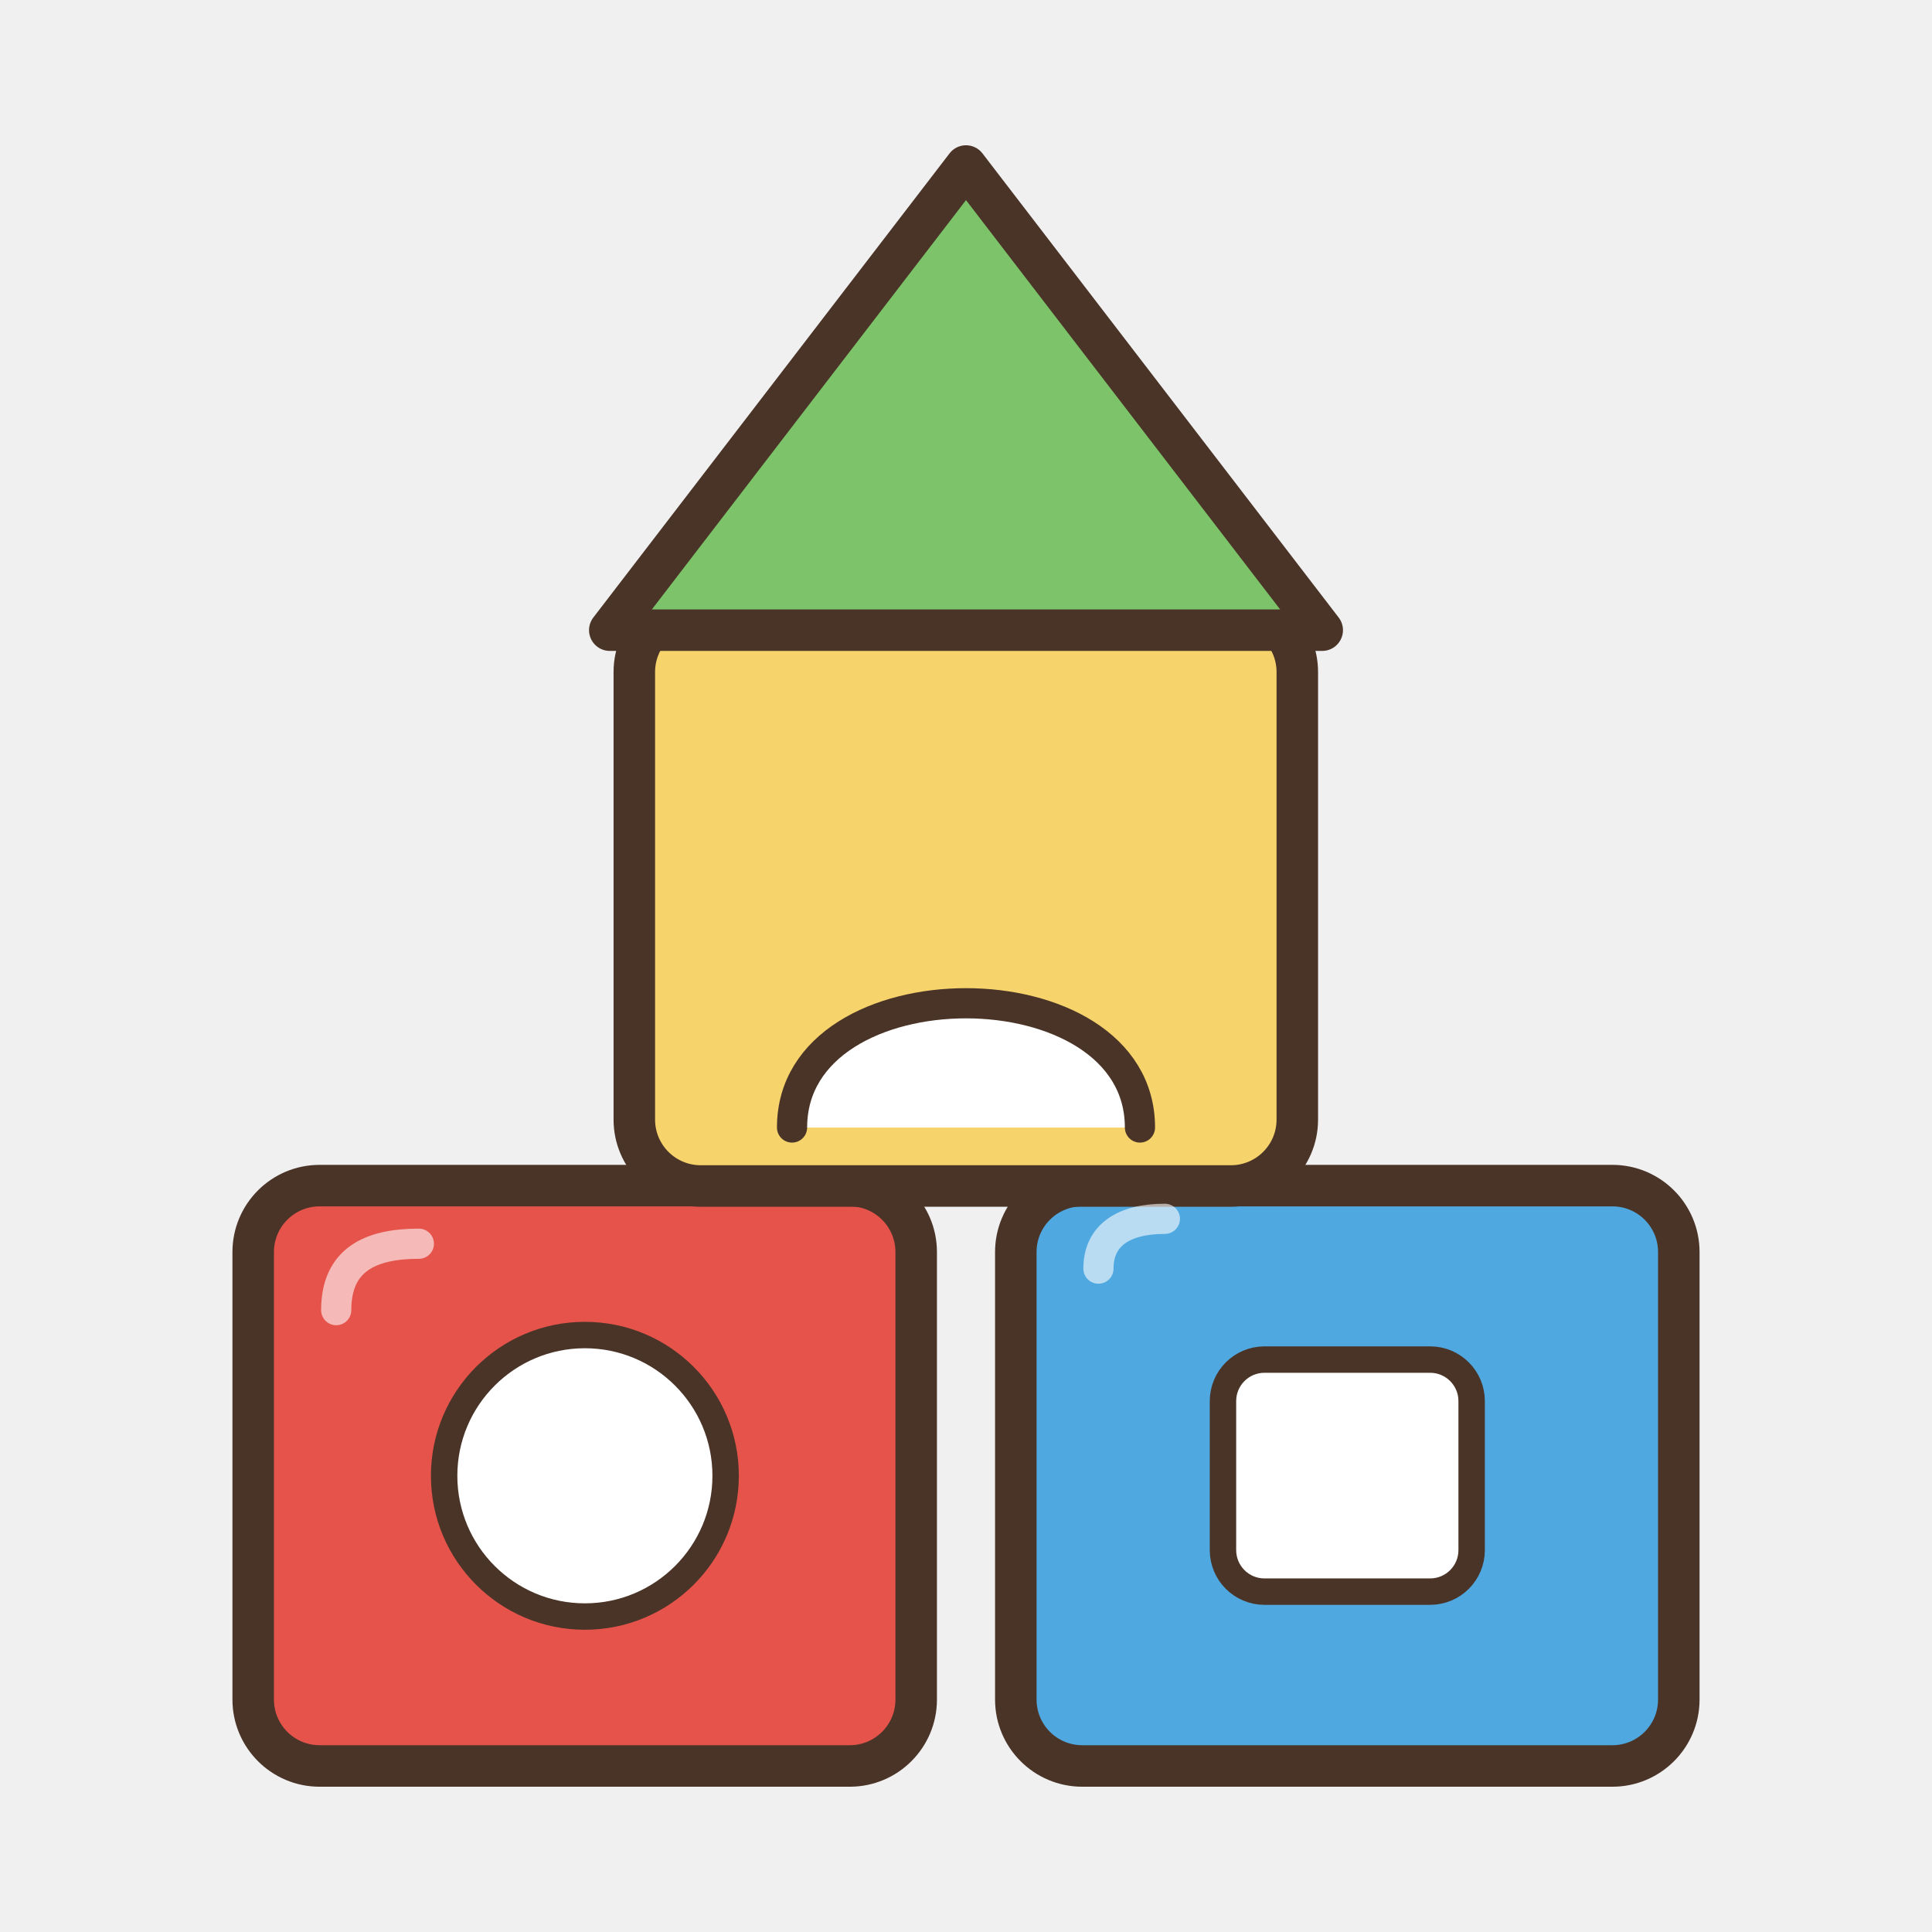
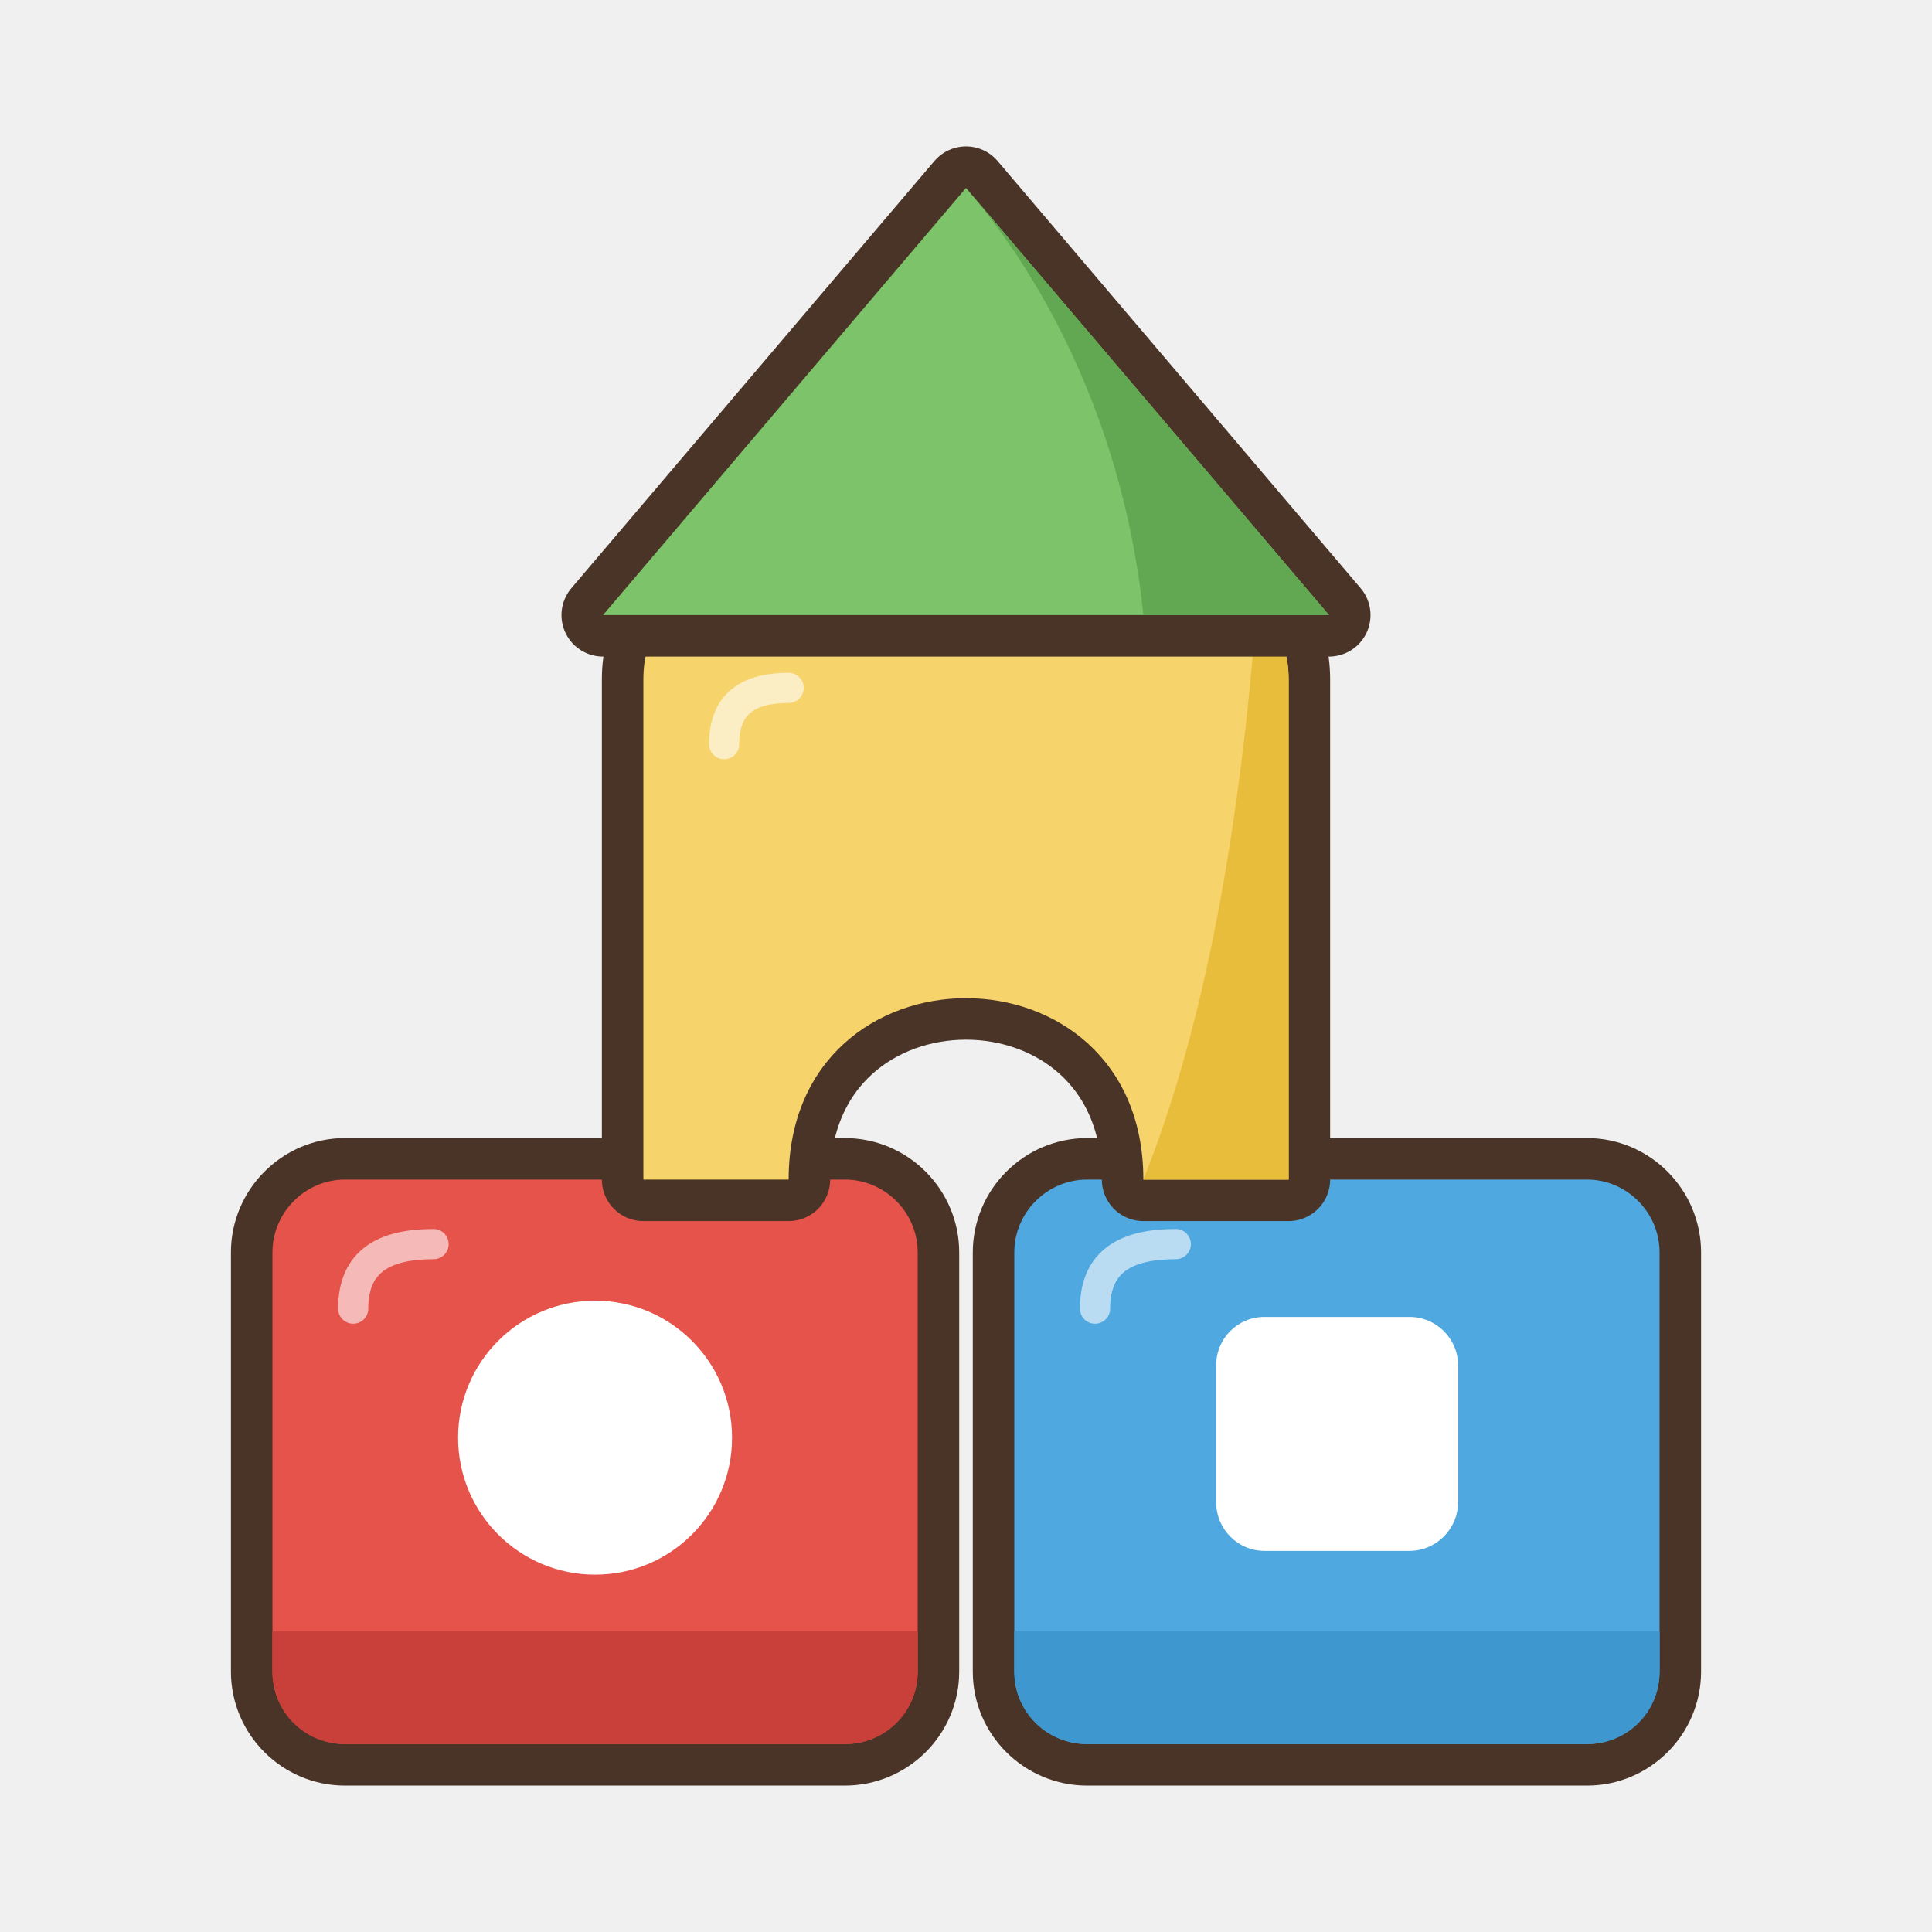
<svg xmlns="http://www.w3.org/2000/svg" viewBox="0 0 512 512" width="512" height="512">
-   <rect x="67.1" y="314.2" width="175.7" height="153.8" rx="17.6" fill="#e5534b" stroke="#4a3428" stroke-width="11" stroke-linejoin="round" stroke-linecap="round" />
-   <rect x="269.2" y="314.2" width="175.7" height="153.8" rx="17.6" fill="#4fa8e0" stroke="#4a3428" stroke-width="11" stroke-linejoin="round" stroke-linecap="round" />
-   <rect x="168.1" y="160.5" width="175.7" height="153.8" rx="17.6" fill="#f6d36b" stroke="#4a3428" stroke-width="11" stroke-linejoin="round" stroke-linecap="round" />
-   <path d="M161.6 167 L256 44 L350.4 167 Z" fill="#7cc36a" stroke="#4a3428" stroke-width="11" stroke-linejoin="round" stroke-linecap="round" />
-   <circle cx="155" cy="391.1" r="37.3" fill="#ffffff" stroke="#4a3428" stroke-width="7" stroke-linejoin="round" stroke-linecap="round" />
-   <rect x="324.1" y="360.3" width="65.9" height="61.5" rx="11" fill="#ffffff" stroke="#4a3428" stroke-width="7" stroke-linejoin="round" stroke-linecap="round" />
-   <path d="M209.9 298.8 C209.9 254.9 302.1 254.9 302.1 298.8" fill="#ffffff" stroke="#4a3428" stroke-width="8" stroke-linejoin="round" stroke-linecap="round" />
-   <path d="M89.1 347.2 C89.1 334 97.9 329.6 111 329.6" fill="none" stroke="#ffffff" stroke-width="8" stroke-linejoin="round" stroke-linecap="round" stroke-opacity="0.6" />
-   <path d="M291.1 336.2 C291.1 327.4 297.7 323 308.7 323" fill="none" stroke="#ffffff" stroke-width="8" stroke-linejoin="round" stroke-linecap="round" stroke-opacity="0.6" />
+   <path d="M91.4 312.6 L223.9 312.6 C234.5 312.6 243.2 321.3 243.2 331.9 L243.2 443 C243.2 453.6 234.5 462.2 223.9 462.2 L91.4 462.2 C80.9 462.2 72.2 453.6 72.2 443 L72.2 331.9 C72.2 321.3 80.9 312.6 91.4 312.6 Z" fill="#4a3428" stroke="#4a3428" stroke-width="22" stroke-linejoin="round" stroke-linecap="round" />
+   <path d="M91.4 312.6 L223.9 312.6 C234.5 312.6 243.2 321.3 243.2 331.9 L243.2 443 C243.2 453.6 234.5 462.2 223.9 462.2 L91.4 462.2 C80.9 462.2 72.2 453.6 72.2 443 L72.2 331.9 C72.2 321.3 80.9 312.6 91.4 312.6 Z" fill="#e5534b" />
+   <path d="M72.2 432.3 L243.2 432.3 L243.2 443 C243.2 453.7 234.6 462.2 223.9 462.2 L91.4 462.2 C80.7 462.2 72.2 453.7 72.2 443 Z" fill="#c9403a" />
+   <path d="M288.1 312.6 L420.6 312.6 C431.1 312.6 439.8 321.3 439.8 331.9 L439.8 443 C439.8 453.6 431.1 462.2 420.6 462.2 L288.1 462.2 C277.5 462.2 268.8 453.6 268.8 443 L268.8 331.9 C268.8 321.3 277.5 312.6 288.1 312.6 Z" fill="#4a3428" stroke="#4a3428" stroke-width="22" stroke-linejoin="round" stroke-linecap="round" />
+   <path d="M288.1 312.6 L420.6 312.6 C431.1 312.6 439.8 321.3 439.8 331.9 L439.8 443 C439.8 453.6 431.1 462.2 420.6 462.2 L288.1 462.2 C277.5 462.2 268.8 453.6 268.8 443 L268.8 331.9 C268.8 321.3 277.5 312.6 288.1 312.6 Z" fill="#4fa8e0" />
+   <path d="M268.8 432.3 L439.8 432.3 L439.8 443 C439.8 453.7 431.3 462.2 420.6 462.2 L288.1 462.2 C277.4 462.2 268.8 453.7 268.8 443 Z" fill="#3f97d0" />
+   <circle cx="157.7" cy="381" r="36.3" fill="#ffffff" />
+   <path d="M335.1 349 L373.5 349 C380.6 349 386.4 354.7 386.4 361.8 L386.4 398.1 C386.4 405.2 380.6 411 373.5 411 L335.1 411 C328 411 322.3 405.2 322.3 398.1 L322.3 361.8 C322.3 354.7 328 349 335.1 349 Z" fill="#ffffff" />
+   <path d="M189.7 160.9 L322.3 160.9 C335.1 160.9 341.5 167.3 341.5 180.1 L341.5 312.6 L303 312.6 C303 248.5 209 248.5 209 312.6 L170.5 312.6 L170.5 180.1 C170.5 167.3 176.9 160.9 189.7 160.9 Z" fill="#4a3428" stroke="#4a3428" stroke-width="22" stroke-linejoin="round" stroke-linecap="round" />
+   <path d="M189.7 160.9 L322.3 160.9 C335.1 160.9 341.5 167.3 341.5 180.1 L341.5 312.6 L303 312.6 C303 248.5 209 248.5 209 312.6 L170.5 312.6 L170.5 180.1 C170.5 167.3 176.9 160.9 189.7 160.9 Z" fill="#f6d36b" />
+   <path d="M303 312.6 L341.5 312.6 L341.5 180.1 C341.5 171.6 338.3 165.2 332.9 163 C328.7 216.5 320.1 269.9 303 312.6 Z" fill="#e9bd3c" />
+   <path d="M256 49.8 L352.2 163 L159.8 163 Z" fill="#4a3428" stroke="#4a3428" stroke-width="22" stroke-linejoin="round" stroke-linecap="round" />
+   <path d="M256 49.8 L352.2 163 L159.8 163 Z" fill="#7cc36a" />
+   <path d="M256 49.8 L352.2 163 L303 163 C298.7 120.3 281.6 79.7 256 49.8 Z" fill="#62a853" />
+   <path d="M93.6 346.8 C93.6 334 102.1 329.7 114.9 329.7" fill="none" stroke="#ffffff" stroke-width="8" stroke-linejoin="round" stroke-linecap="round" stroke-opacity="0.6" />
+   <path d="M290.2 346.8 C290.2 334 298.7 329.7 311.6 329.7" fill="none" stroke="#ffffff" stroke-width="8" stroke-linejoin="round" stroke-linecap="round" stroke-opacity="0.6" />
+   <path d="M191.9 197.2 C191.9 186.5 198.3 182.3 209 182.3" fill="none" stroke="#ffffff" stroke-width="8" stroke-linejoin="round" stroke-linecap="round" stroke-opacity="0.6" />
</svg>
